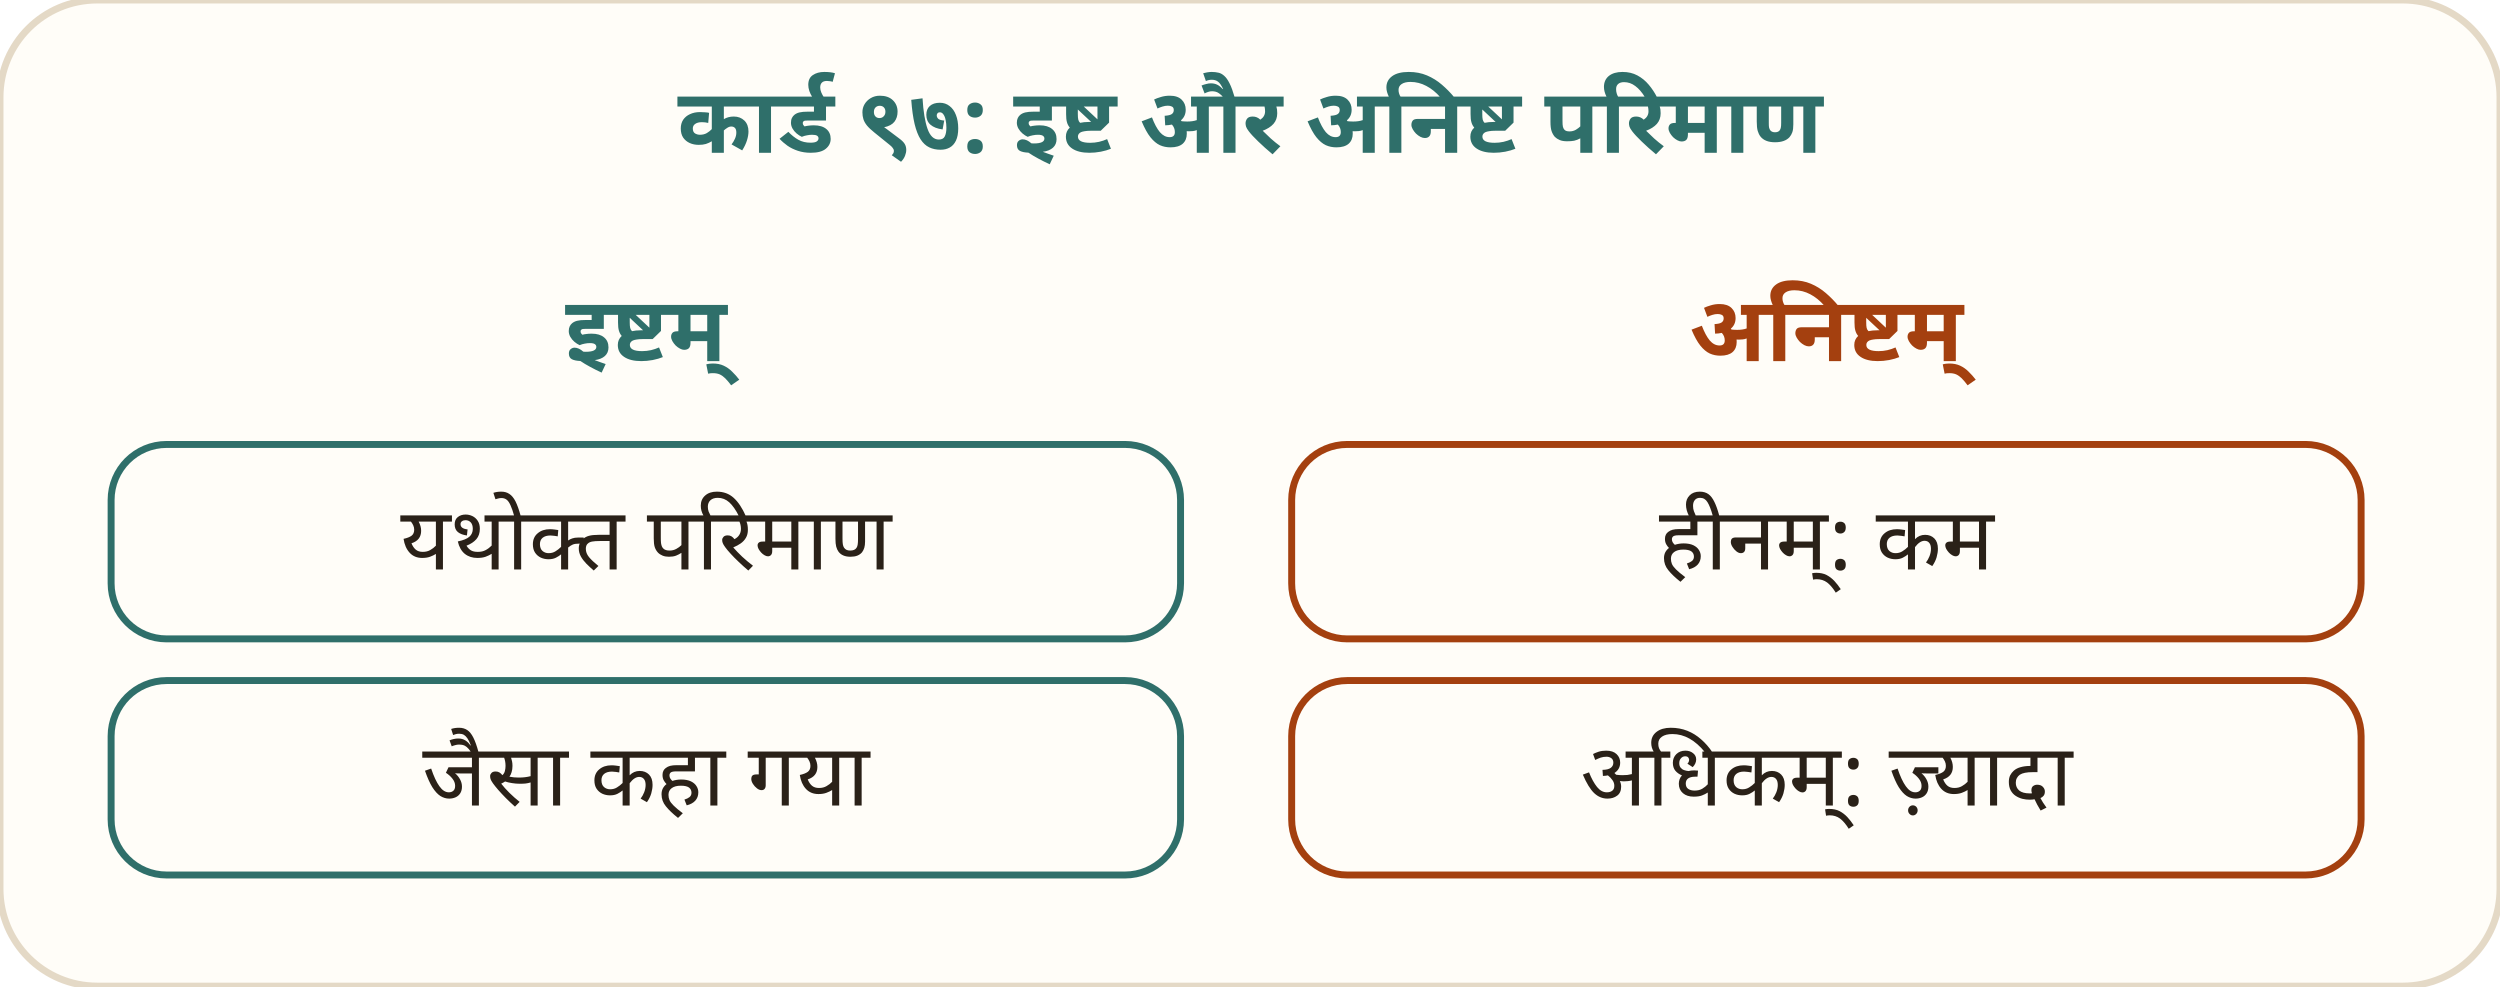
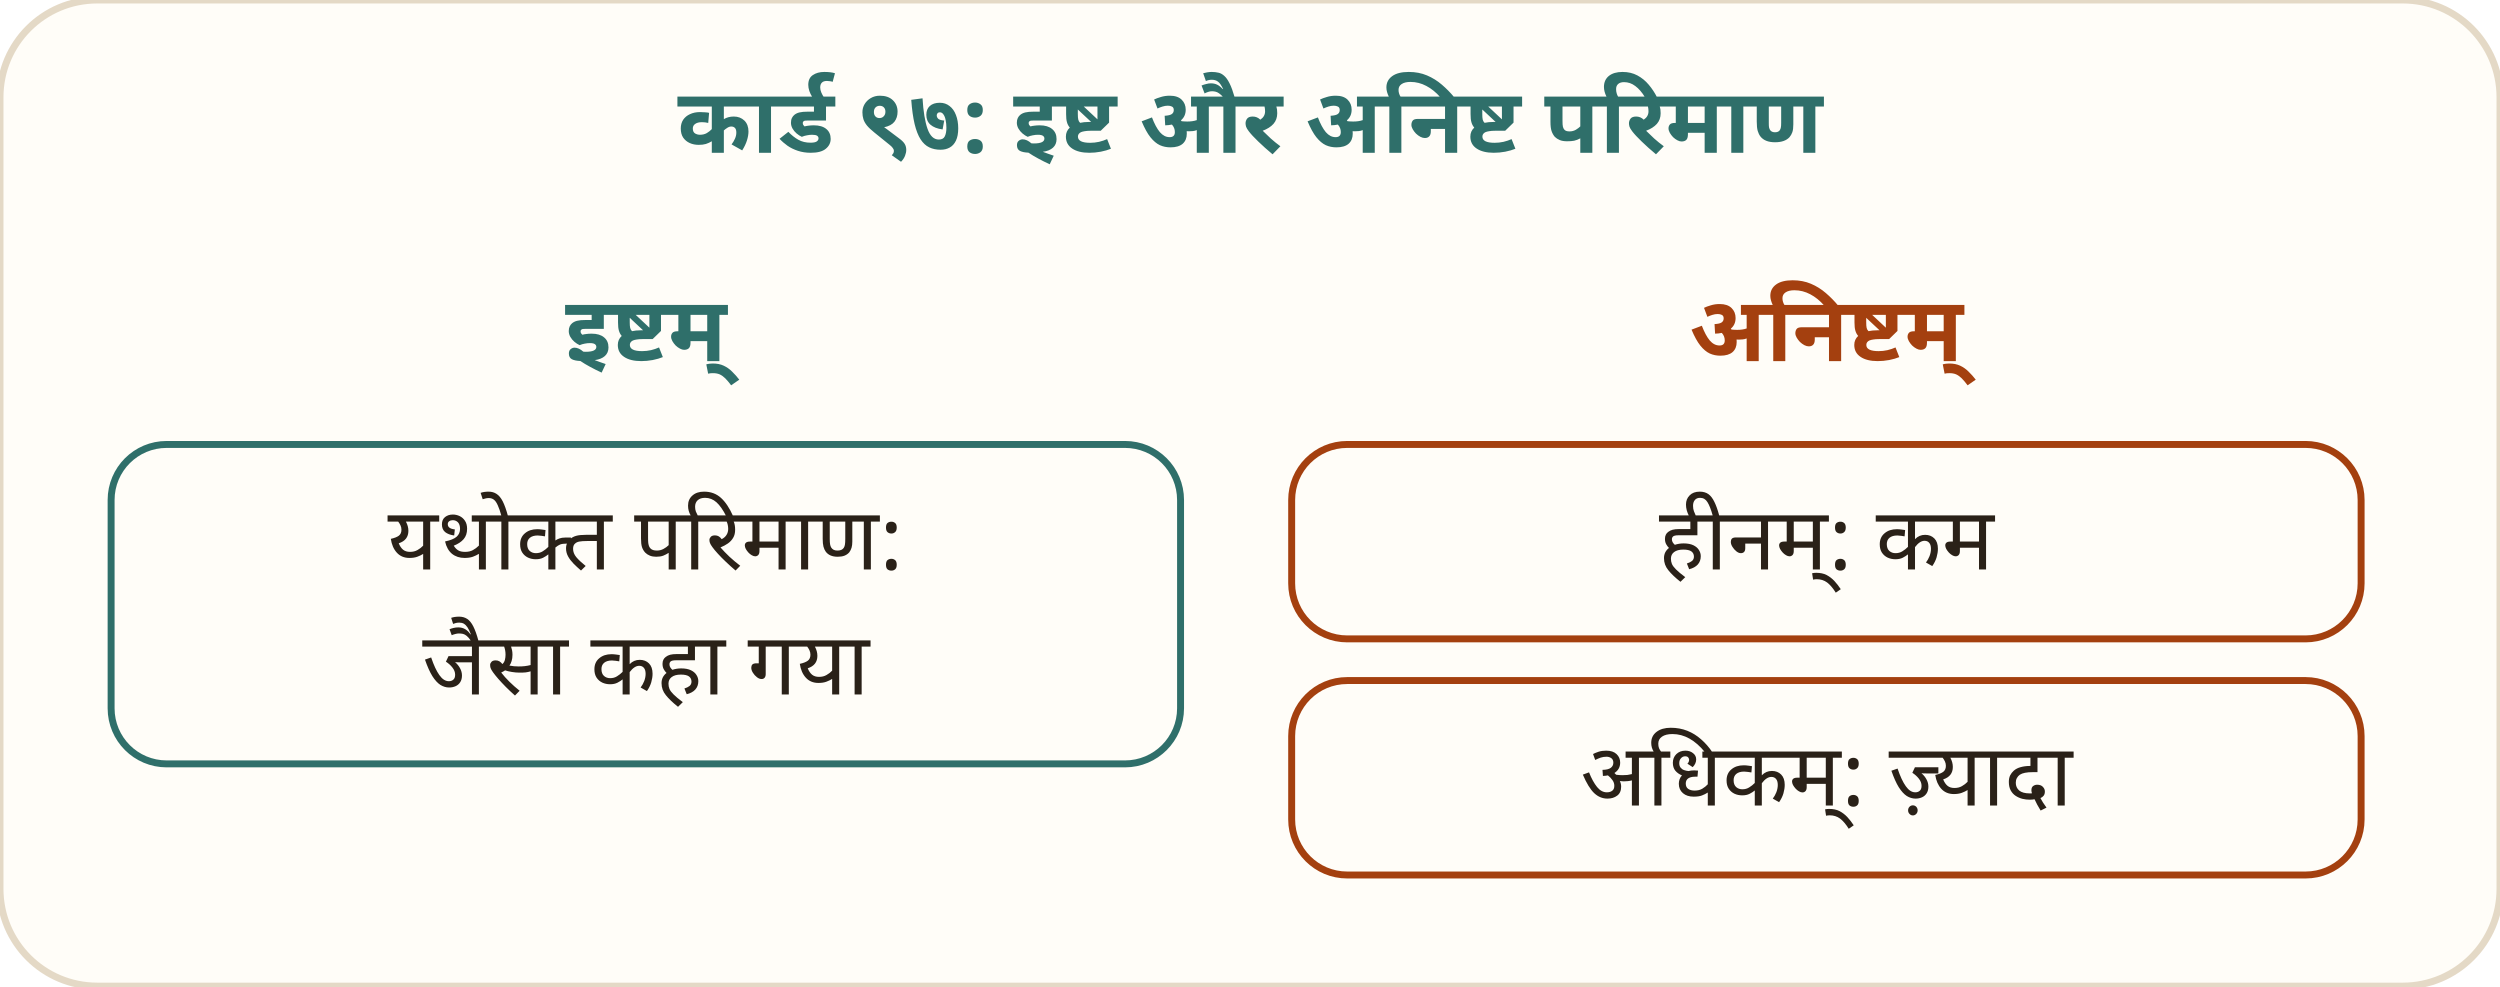
<svg xmlns="http://www.w3.org/2000/svg" viewBox="0 0 360 142" role="img">
  <rect width="360" height="142" rx="14" fill="#fffdf8" stroke="#e4d9c6" />
  <text x="180" y="22" font-family="'Noto Sans Devanagari','Mukta','Nirmala UI','Mangal',sans-serif" font-size="13" font-weight="700" fill="#2f6f6a" text-anchor="middle">कार्ड ९७: इष्ट और अनिष्ट परिमाण</text>
  <text x="93" y="52" font-family="'Noto Sans Devanagari','Mukta','Nirmala UI','Mangal',sans-serif" font-size="13" font-weight="700" fill="#2f6f6a" text-anchor="middle">इष्टम्</text>
-   <rect x="16" y="64" width="154" height="28" rx="8" fill="#fffdf8" stroke="#2f6f6a" />
-   <text x="93.0" y="82.0" font-family="'Noto Sans Devanagari','Mukta','Nirmala UI','Mangal',sans-serif" font-size="12.5" font-weight="500" fill="#2a2118" text-anchor="middle">यथोक्त परिमाण</text>
-   <rect x="16" y="98" width="154" height="28" rx="8" fill="#fffdf8" stroke="#2f6f6a" />
-   <text x="93.0" y="116.0" font-family="'Noto Sans Devanagari','Mukta','Nirmala UI','Mangal',sans-serif" font-size="12.5" font-weight="500" fill="#2a2118" text-anchor="middle">जैसा कहा गया</text>
+   <rect x="16" y="64" width="154" height="46" rx="8" fill="#fffdf8" stroke="#2f6f6a" />
+   <text x="93.0" y="82.0" font-family="'Noto Sans Devanagari','Mukta','Nirmala UI','Mangal',sans-serif" font-size="12.5" font-weight="500" fill="#2a2118" text-anchor="middle">यथोक्त परिमाण:</text>
+   <text x="93.0" y="100.0" font-family="'Noto Sans Devanagari','Mukta','Nirmala UI','Mangal',sans-serif" font-size="12.5" font-weight="500" fill="#2a2118" text-anchor="middle">जैसा कहा गया</text>
  <text x="263" y="52" font-family="'Noto Sans Devanagari','Mukta','Nirmala UI','Mangal',sans-serif" font-size="13" font-weight="700" fill="#a4400f" text-anchor="middle">अनिष्टम्</text>
  <rect x="186" y="64" width="154" height="28" rx="8" fill="#fffdf8" stroke="#a4400f" />
  <text x="263.0" y="82.0" font-family="'Noto Sans Devanagari','Mukta','Nirmala UI','Mangal',sans-serif" font-size="12.5" font-weight="500" fill="#2a2118" text-anchor="middle">हीनम्: कम</text>
  <rect x="186" y="98" width="154" height="28" rx="8" fill="#fffdf8" stroke="#a4400f" />
  <text x="263.0" y="116.0" font-family="'Noto Sans Devanagari','Mukta','Nirmala UI','Mangal',sans-serif" font-size="12.5" font-weight="500" fill="#2a2118" text-anchor="middle">अधिकम्: ज़्यादा</text>
</svg>
